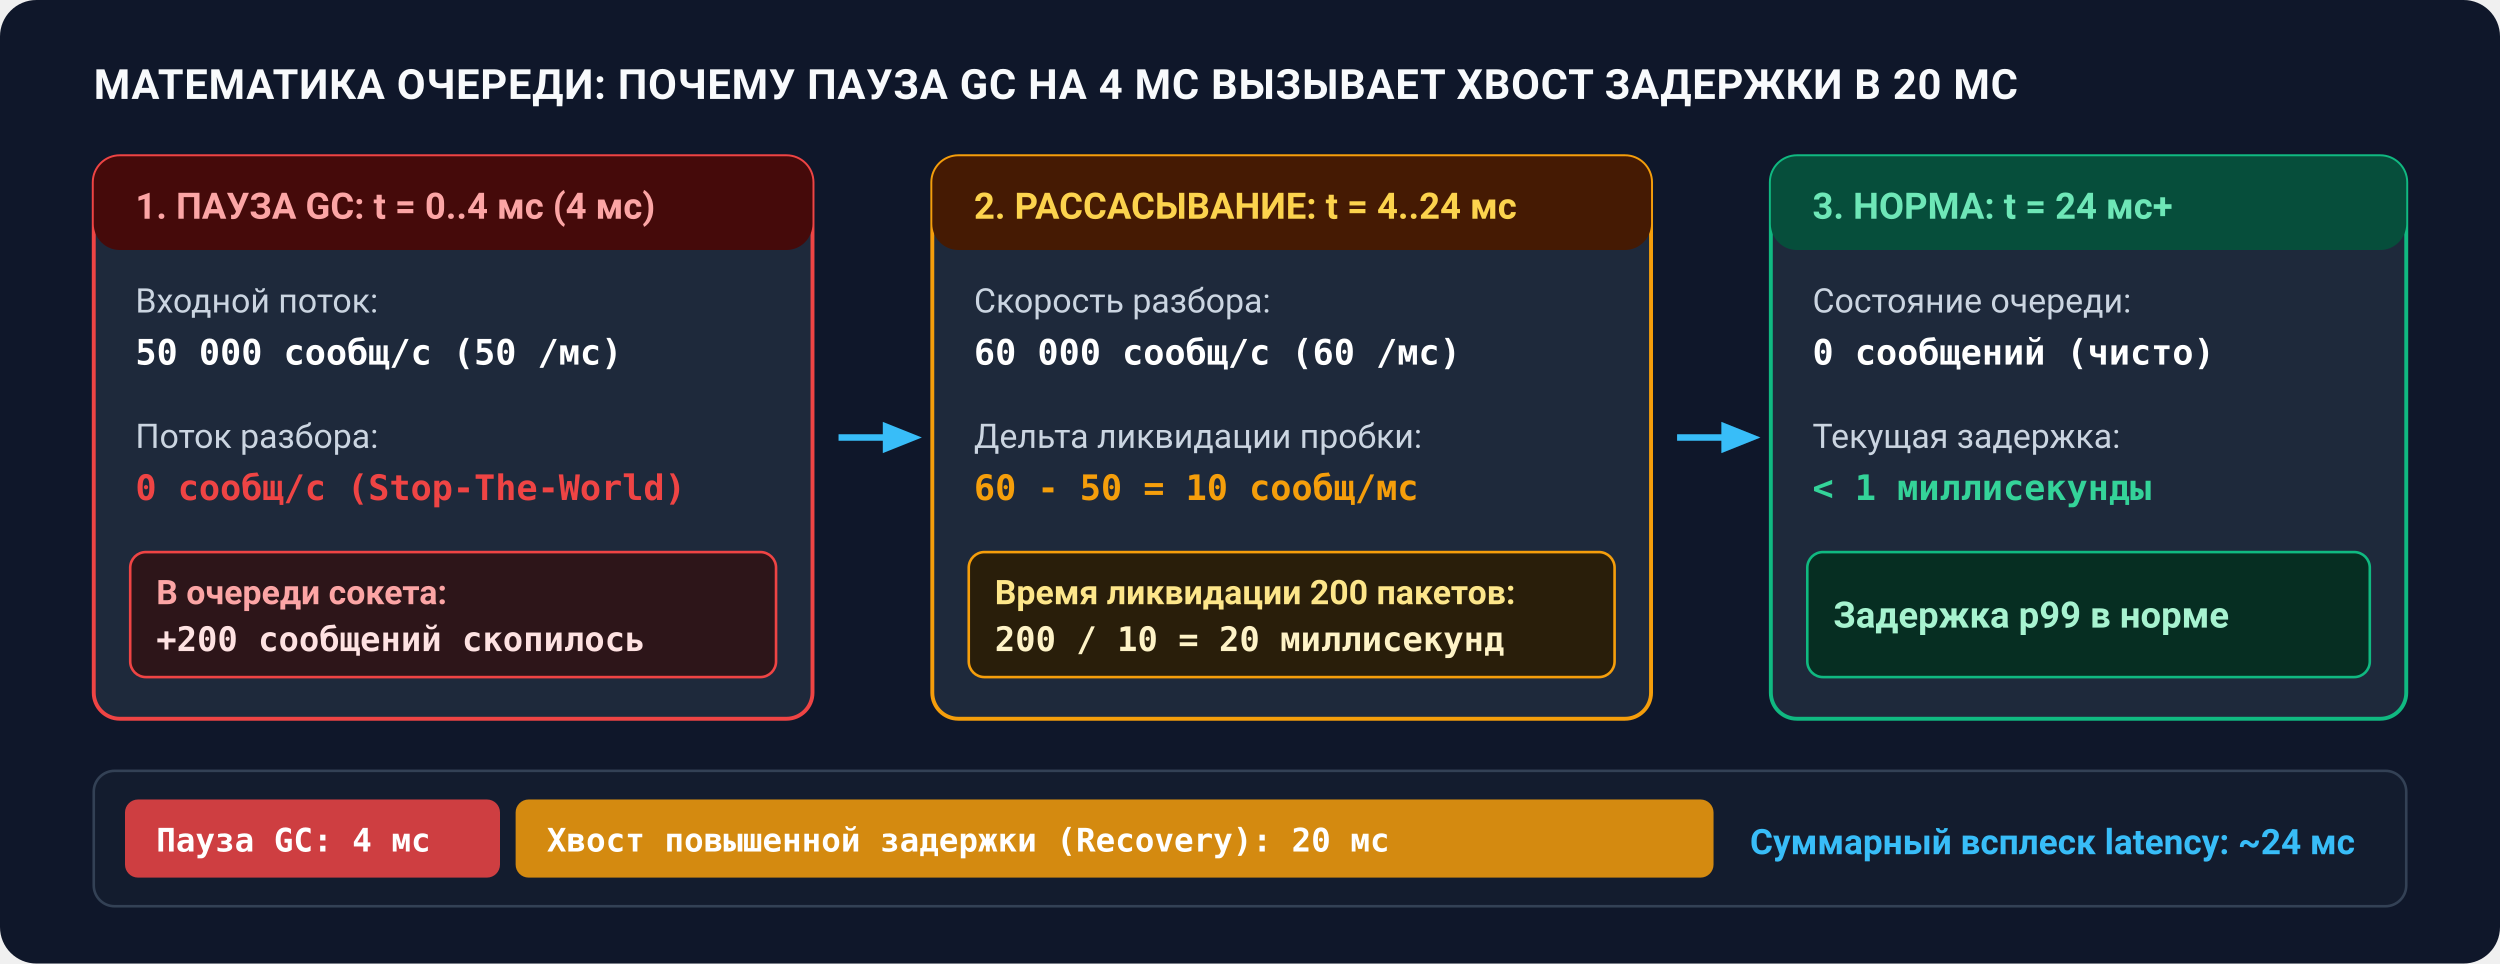
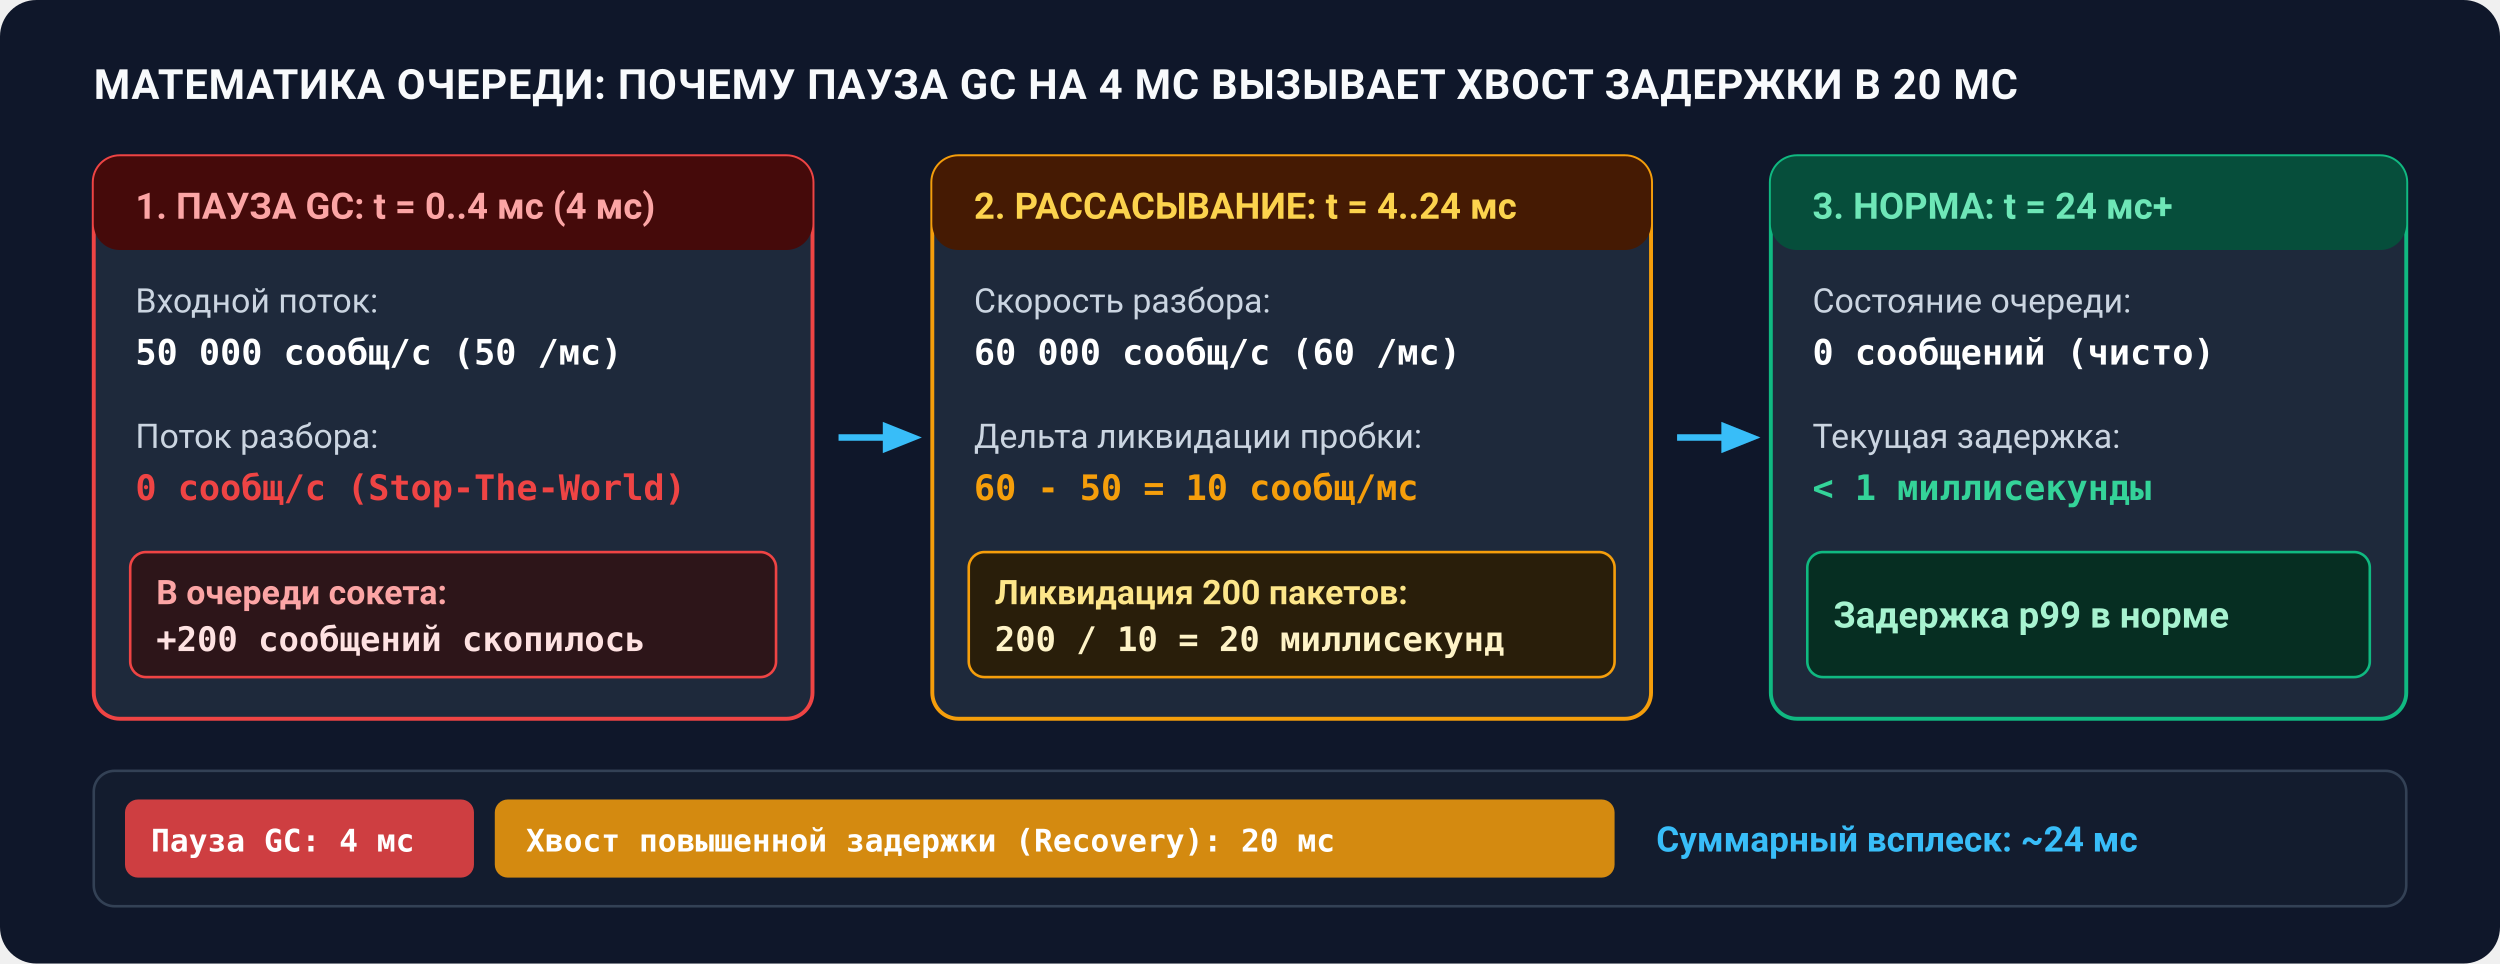
<svg xmlns="http://www.w3.org/2000/svg" width="960" height="370" viewBox="0 0 960 370" role="img" aria-labelledby="title desc">
  <defs>
    <marker id="arrow" viewBox="0 0 10 10" refX="6" refY="5" markerWidth="6" markerHeight="6" orient="auto-start-reverse">
      <path d="M 0 1 L 10 5 L 0 9 z" fill="#38bdf8" />
    </marker>
  </defs>
  <rect width="960" height="370" rx="14" fill="#0f172a" />
  <text x="36" y="38" fill="#f8fafc" font-family="-apple-system, BlinkMacSystemFont, 'Segoe UI', Roboto, sans-serif" font-size="16" font-weight="700" letter-spacing="0.3">МАТЕМАТИКА ОЧЕРЕДИ: ПОЧЕМУ ПАУЗА GC НА 4 МС ВЫЗЫВАЕТ ХВОСТ ЗАДЕРЖКИ В 20 МС</text>
  <g transform="translate(36, 60)">
    <rect width="276" height="216" rx="10" fill="#1e293b" stroke="#ef4444" stroke-width="1.5" />
    <rect x="0" y="0" width="276" height="36" rx="10" fill="#450a0a" />
    <text x="16" y="24" fill="#fca5a5" font-family="-apple-system, BlinkMacSystemFont, 'Segoe UI', Roboto, sans-serif" font-size="14" font-weight="700">1. ПАУЗА GC: t = 0..4 мс (4 мс)</text>
    <text x="16" y="60" fill="#cbd5e1" font-family="-apple-system, BlinkMacSystemFont, 'Segoe UI', Roboto, sans-serif" font-size="13">Входной поток:</text>
    <text x="16" y="80" fill="#ffffff" font-family="ui-monospace, monospace" font-size="13.5" font-weight="700">50 000 сообщ/с (50 /мс)</text>
    <text x="16" y="112" fill="#cbd5e1" font-family="-apple-system, BlinkMacSystemFont, 'Segoe UI', Roboto, sans-serif" font-size="13">Поток разбора:</text>
    <text x="16" y="132" fill="#ef4444" font-family="ui-monospace, monospace" font-size="13.5" font-weight="700">0 сообщ/с (Stop-The-World)</text>
    <rect x="14" y="152" width="248" height="48" rx="6" fill="#2d1519" stroke="#ef4444" stroke-width="1" />
    <text x="24" y="172" fill="#fca5a5" font-family="-apple-system, BlinkMacSystemFont, 'Segoe UI', Roboto, sans-serif" font-size="13" font-weight="700">В очереди сокета:</text>
    <text x="24" y="190" fill="#fee2e2" font-family="ui-monospace, monospace" font-size="13" font-weight="600">+200 сообщений скопилось</text>
  </g>
  <path d="M 322 168 L 348 168" stroke="#38bdf8" stroke-width="2.5" marker-end="url(#arrow)" />
  <g transform="translate(358, 60)">
    <rect width="276" height="216" rx="10" fill="#1e293b" stroke="#f59e0b" stroke-width="1.5" />
    <rect x="0" y="0" width="276" height="36" rx="10" fill="#451a03" />
    <text x="16" y="24" fill="#fcd34d" font-family="-apple-system, BlinkMacSystemFont, 'Segoe UI', Roboto, sans-serif" font-size="14" font-weight="700">2. РАССАСЫВАНИЕ: t = 4..24 мс</text>
    <text x="16" y="60" fill="#cbd5e1" font-family="-apple-system, BlinkMacSystemFont, 'Segoe UI', Roboto, sans-serif" font-size="13">Скорость разбора:</text>
    <text x="16" y="80" fill="#ffffff" font-family="ui-monospace, monospace" font-size="13.5" font-weight="700">60 000 сообщ/с (60 /мс)</text>
    <text x="16" y="112" fill="#cbd5e1" font-family="-apple-system, BlinkMacSystemFont, 'Segoe UI', Roboto, sans-serif" font-size="13">Дельта ликвидации пробки:</text>
    <text x="16" y="132" fill="#f59e0b" font-family="ui-monospace, monospace" font-size="13.5" font-weight="700">60 - 50 = 10 сообщ/мс</text>
    <rect x="14" y="152" width="248" height="48" rx="6" fill="#291e0a" stroke="#f59e0b" stroke-width="1" />
-     <text x="24" y="172" fill="#fde68a" font-family="-apple-system, BlinkMacSystemFont, 'Segoe UI', Roboto, sans-serif" font-size="13" font-weight="700">Время ликвидации 200 пакетов:</text>
+     <text x="24" y="172" fill="#fde68a" font-family="-apple-system, BlinkMacSystemFont, 'Segoe UI', Roboto, sans-serif" font-size="13" font-weight="700">Ликвидация 200 пакетов:</text>
    <text x="24" y="190" fill="#fef3c7" font-family="ui-monospace, monospace" font-size="13" font-weight="600">200 / 10 = 20 миллисекунд</text>
  </g>
  <path d="M 644 168 L 670 168" stroke="#38bdf8" stroke-width="2.5" marker-end="url(#arrow)" />
  <g transform="translate(680, 60)">
    <rect width="244" height="216" rx="10" fill="#1e293b" stroke="#10b981" stroke-width="1.5" />
    <rect x="0" y="0" width="244" height="36" rx="10" fill="#064e3b" />
    <text x="16" y="24" fill="#6ee7b7" font-family="-apple-system, BlinkMacSystemFont, 'Segoe UI', Roboto, sans-serif" font-size="14" font-weight="700">3. НОРМА: t = 24 мс+</text>
    <text x="16" y="60" fill="#cbd5e1" font-family="-apple-system, BlinkMacSystemFont, 'Segoe UI', Roboto, sans-serif" font-size="13">Состояние очереди:</text>
    <text x="16" y="80" fill="#ffffff" font-family="ui-monospace, monospace" font-size="13.5" font-weight="700">0 сообщений (чисто)</text>
    <text x="16" y="112" fill="#cbd5e1" font-family="-apple-system, BlinkMacSystemFont, 'Segoe UI', Roboto, sans-serif" font-size="13">Текущая задержка:</text>
    <text x="16" y="132" fill="#34d399" font-family="ui-monospace, monospace" font-size="13.5" font-weight="700">&lt; 1 миллисекунды</text>
    <rect x="14" y="152" width="216" height="48" rx="6" fill="#062e22" stroke="#10b981" stroke-width="1" />
    <text x="24" y="181" fill="#a7f3d0" font-family="-apple-system, BlinkMacSystemFont, 'Segoe UI', Roboto, sans-serif" font-size="14" font-weight="700">Задержка p99 в норме</text>
  </g>
  <g transform="translate(36, 296)">
    <rect width="888" height="52" rx="8" fill="#131c2e" stroke="#334155" stroke-width="1" />
-     <rect x="12" y="11" width="144" height="30" rx="5" fill="#ef4444" fill-opacity="0.85" />
-     <text x="24" y="31" fill="#ffffff" font-family="ui-monospace, monospace" font-size="12.5" font-weight="700">Пауза GC: 4 мс</text>
-     <rect x="162" y="11" width="460" height="30" rx="5" fill="#f59e0b" fill-opacity="0.85" />
-     <text x="174" y="31" fill="#ffffff" font-family="ui-monospace, monospace" font-size="12.5" font-weight="700">Хвост повышенной задержки (Recovery): 20 мс</text>
-     <text x="636" y="32" fill="#38bdf8" font-family="-apple-system, BlinkMacSystemFont, 'Segoe UI', Roboto, sans-serif" font-size="13.5" font-weight="700">Суммарный всплеск latency: ~24 мс</text>
+     <rect x="12" y="11" width="134" height="30" rx="5" fill="#ef4444" fill-opacity="0.85" />
+     <text x="22" y="31" fill="#ffffff" font-family="ui-monospace, monospace" font-size="12" font-weight="700">Пауза GC: 4 мс</text>
+     <rect x="154" y="11" width="430" height="30" rx="5" fill="#f59e0b" fill-opacity="0.85" />
+     <text x="166" y="31" fill="#ffffff" font-family="ui-monospace, monospace" font-size="12" font-weight="700">Хвост повышенной задержки (Recovery): 20 мс</text>
+     <text x="600" y="31" fill="#38bdf8" font-family="-apple-system, BlinkMacSystemFont, 'Segoe UI', Roboto, sans-serif" font-size="13.5" font-weight="700">Суммарный всплеск: ~24 мс</text>
  </g>
</svg>
